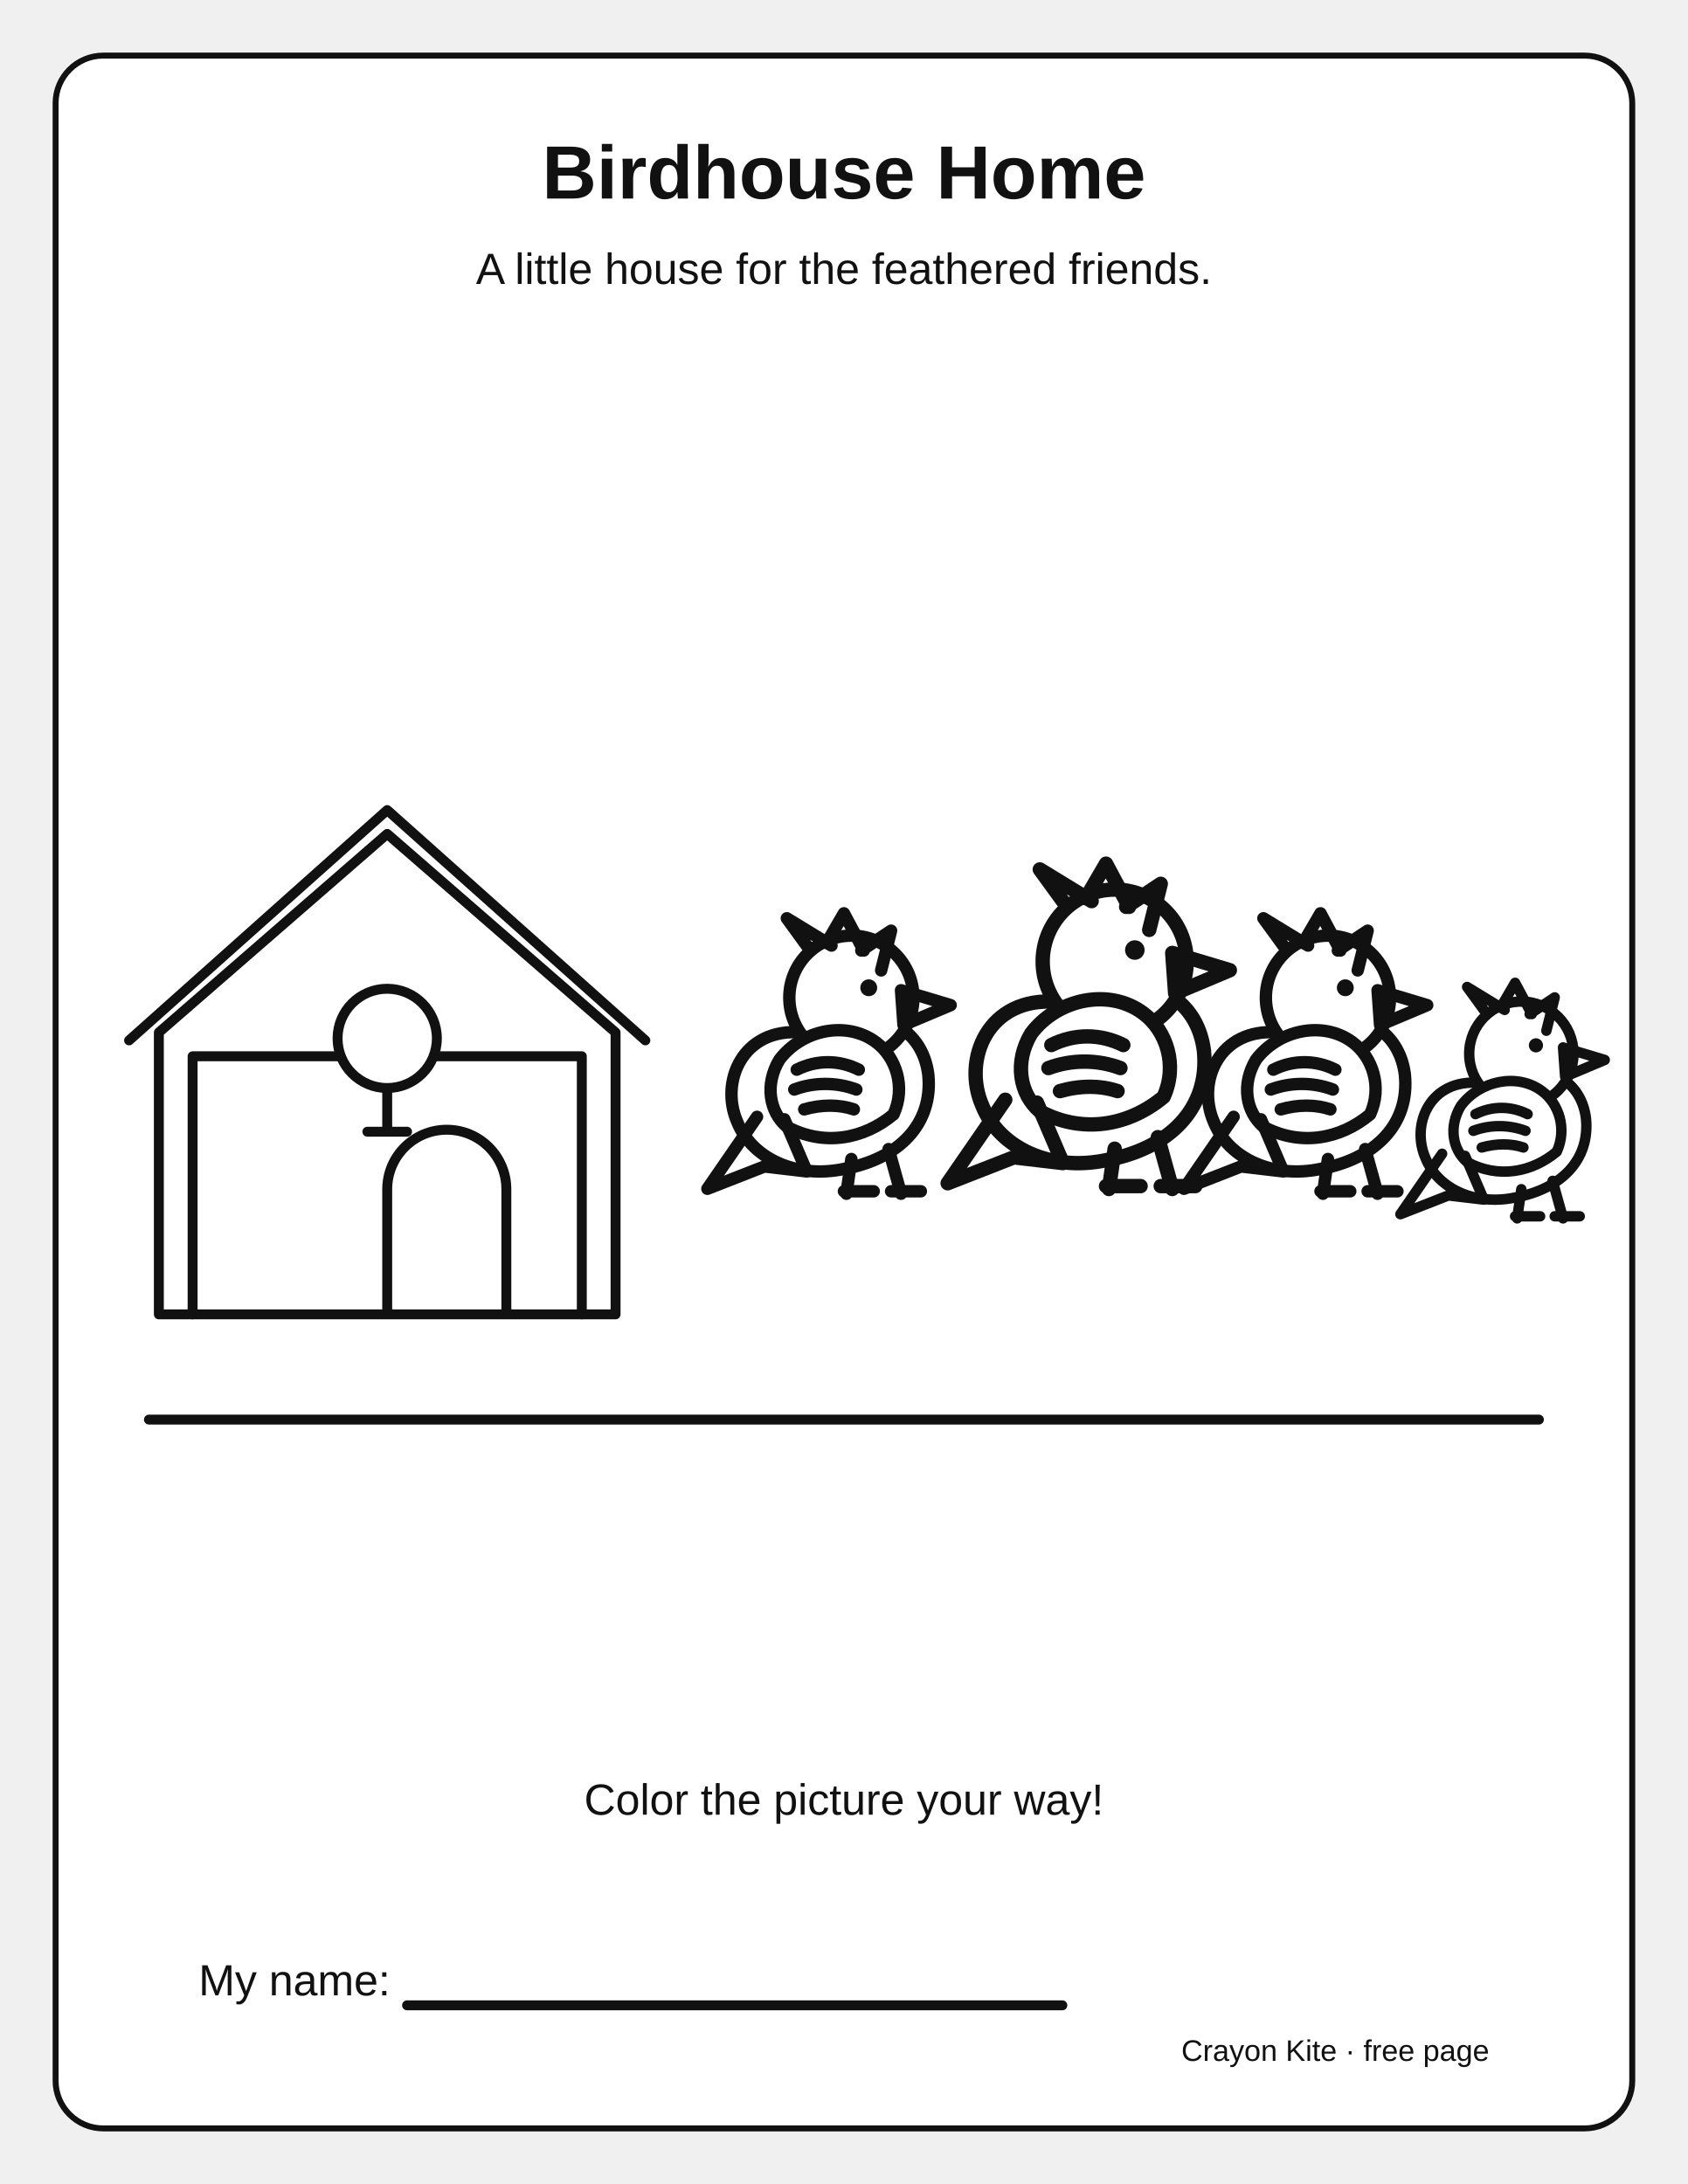
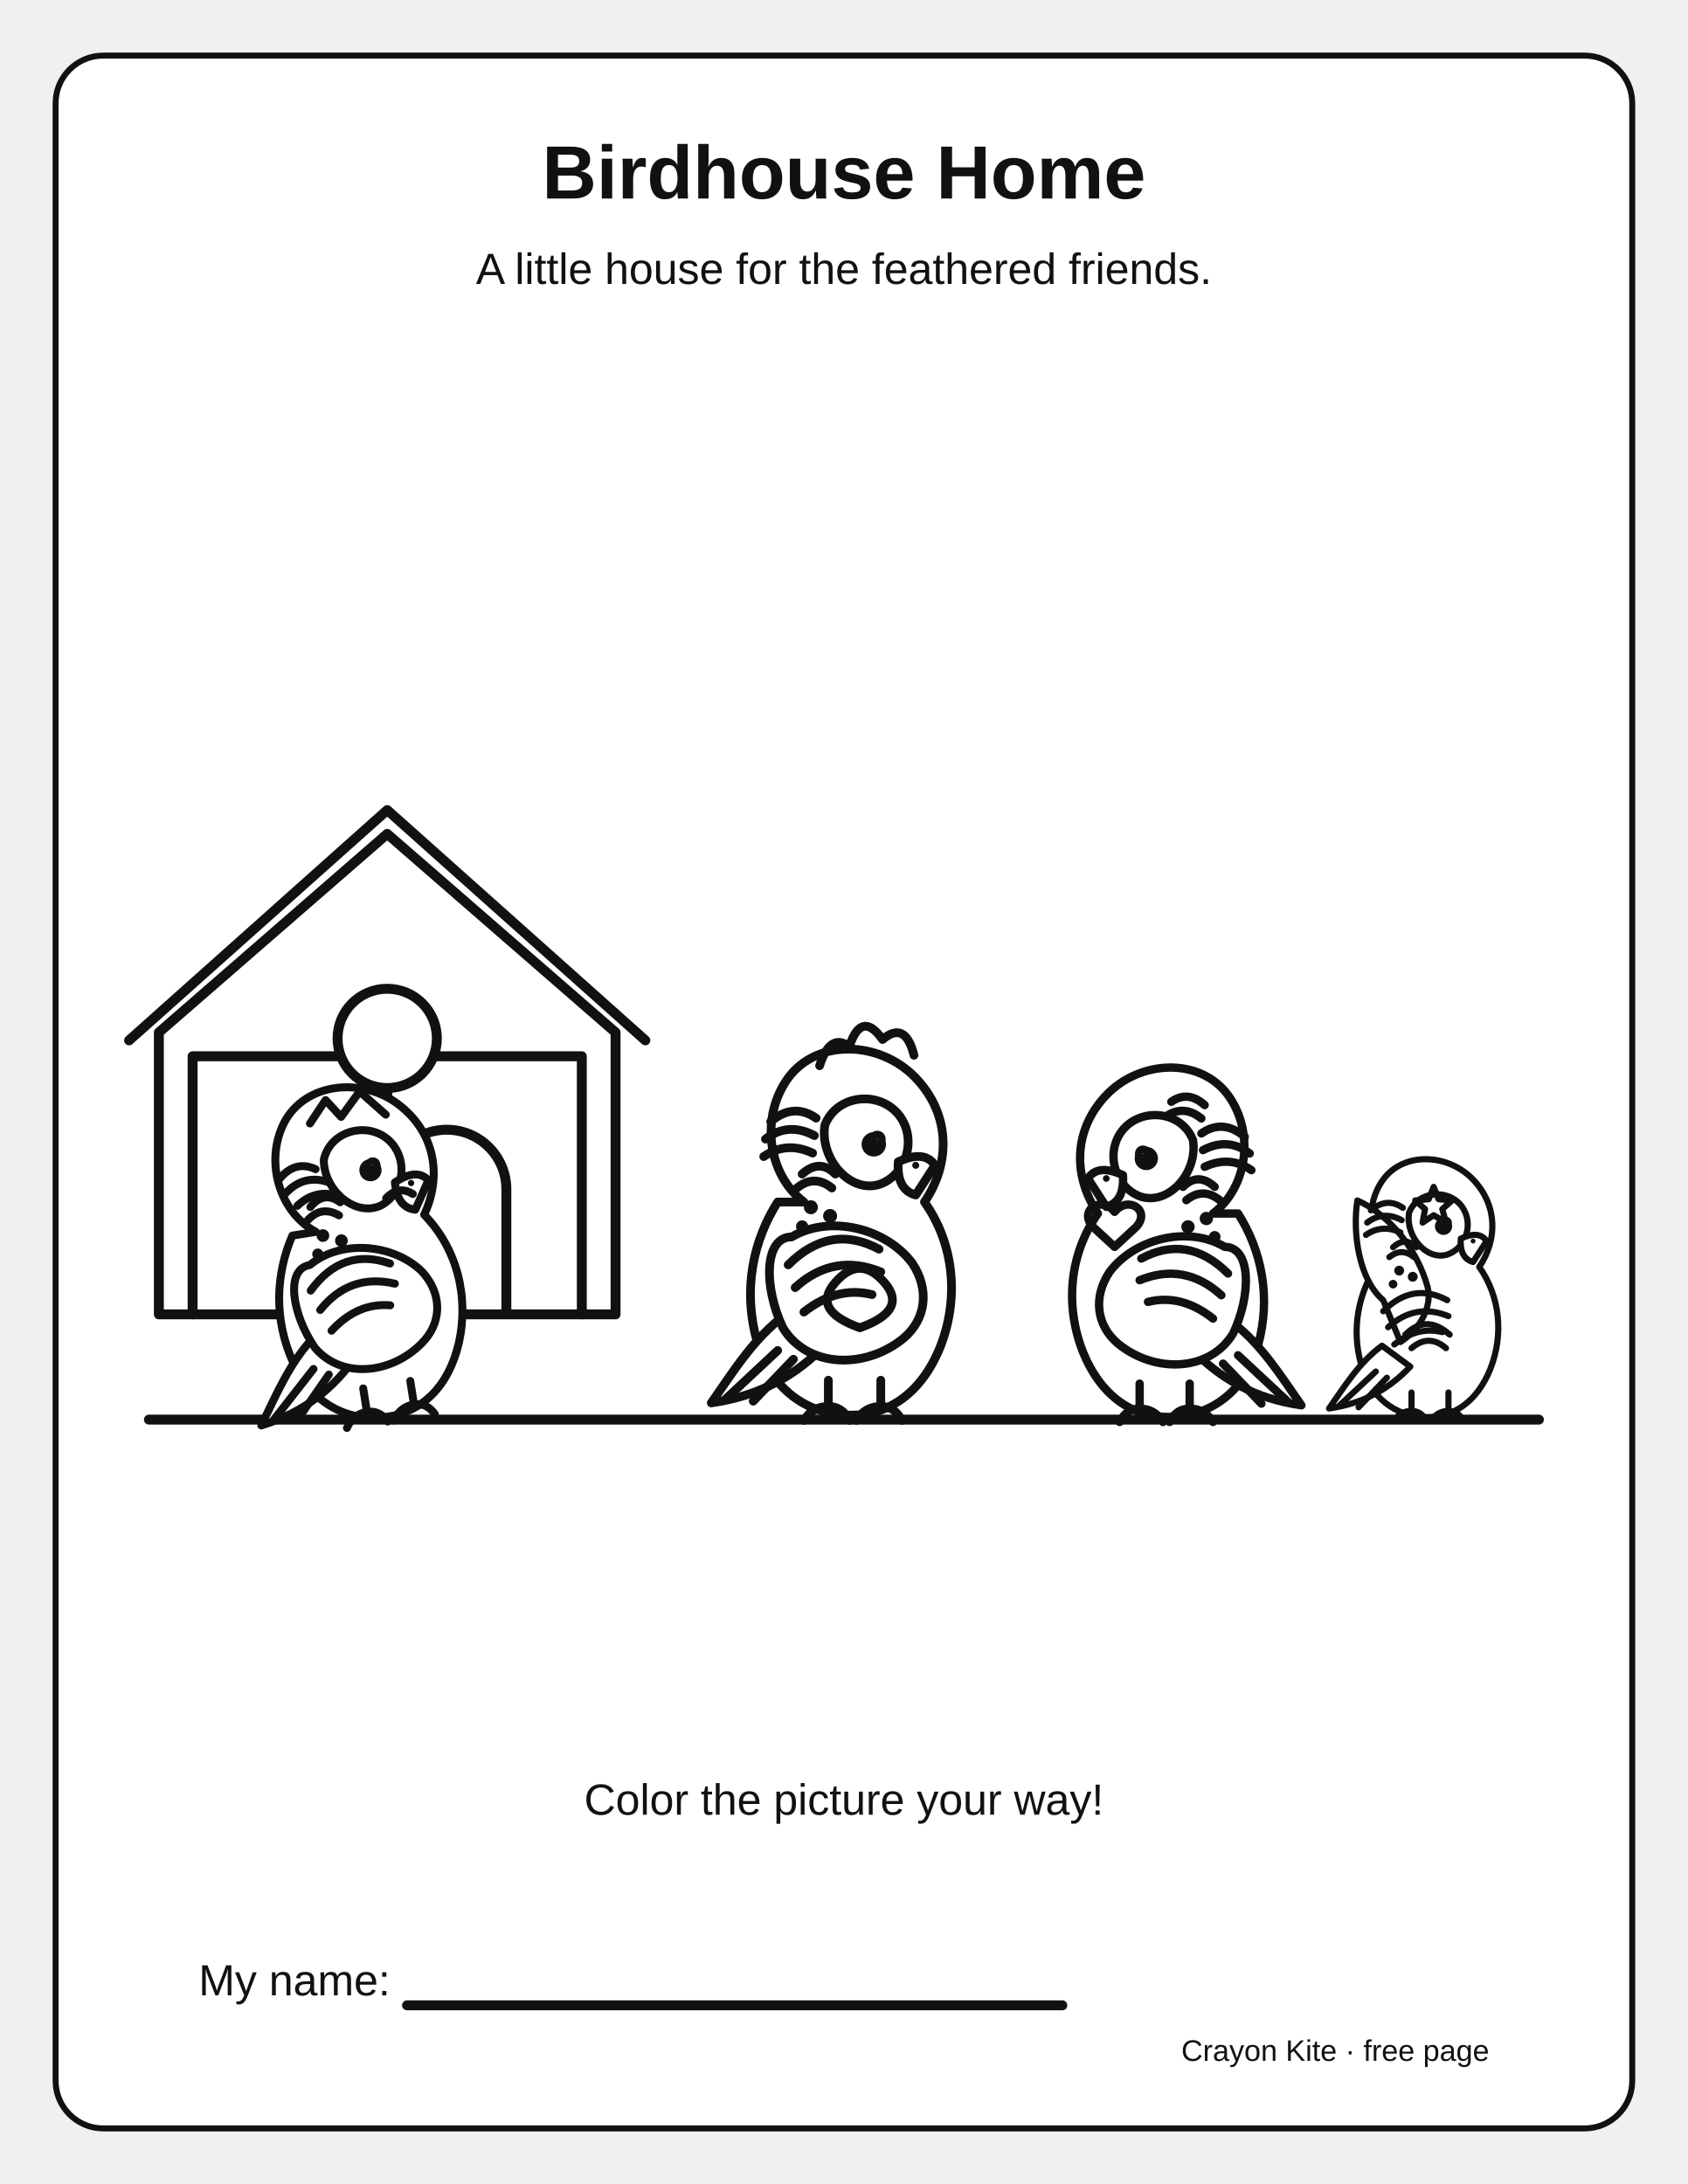
<svg xmlns="http://www.w3.org/2000/svg" width="8.5in" height="11in" viewBox="0 0 850 1100" role="img" aria-labelledby="page-title page-desc">
  <style>
    .ink { fill: none; stroke: #111; stroke-width: 5; stroke-linecap: round; stroke-linejoin: round; }
    .white { fill: #fff; } .dot { fill: #111; stroke: none; }
    .title { fill: #111; font: 700 38px 'Trebuchet MS', Arial, sans-serif; }
    .small { fill: #111; font: 22px 'Trebuchet MS', Arial, sans-serif; }
    .tiny { fill: #111; font: 15px 'Trebuchet MS', Arial, sans-serif; }
    @media print { @page { size: letter portrait; margin: 0; } svg { width: 8.5in; height: 11in; } }
  </style>
  <rect x="28" y="28" width="794" height="1044" rx="24" fill="#fff" stroke="#111" stroke-width="3" />
  <text class="title" x="425" y="100" text-anchor="middle">Birdhouse Home</text>
  <text class="small" x="425" y="143" text-anchor="middle">A little house for the feathered friends.</text>
  <g class="ink">
    <path class="white" d="M80 520 195 420l115 100v142H80z" />
    <path d="m65 524 130-116 130 116M97 662V532h196v130m-98-1v-62a30 30 0 0 1 60 0v62" />
    <circle class="white" cx="195" cy="523" r="25" />
    <path d="M185 570h20m-10-20v20M75 715h700" />
  </g>
-   <g class="ink" transform="translate(350 460) scale(1.25)">
-     <path class="white" d="M43 48C19 46 10 68 17 84c6 15 24 23 43 19 22-4 36-18 34-38-2-16-15-25-30-22z" />
-     <circle class="white" cx="63" cy="34" r="25" />
-     <path d="M45 13 37 2l18 11m-2-1L60 0l8 15m-1 0L79 7l-4 16M83 31l20 6-19 8z" />
-     <circle class="dot" cx="70" cy="30" r="3.4" />
-     <path class="white" d="M34 59c9-12 27-16 39-7 8 6 12 18 7 29-12 10-28 13-43 5-7-6-9-17-3-27z" />
-     <path d="M41 63c8-4 17-4 25 0m-26 8c8-3 17-3 25 0m-21 8c7-2 14-2 20 0M25 82 5 111l23-9 17 2-9-21m27 16-2 14m17-18 5 18m-23-1h12m7 0h12" />
+   <g transform="translate(110 532) scale(0.8) rotate(-9 100 150) ">
+     <g class="ink">
+       <path class="white" d="M68 105C47 89 43 56 59 34 76 11 112 13 132 34c20 21 20 49 5 71 17 24 20 55 9 83-11 27-30 39-51 39-27 0-47-17-54-43-8-29-2-57 12-79z" />
+       <path class="white" d="M58 169c-19 14-31 34-43 51 28-4 49-16 66-34z" />
+       <path d="M53 190 23 218m39-23-23 24" />
+       <path class="white" d="M61 125C45 125 45 154 56 177c14 23 47 24 69 6 13-11 15-28 5-43-15-20-47-28-69-15z" />
+       <path d="M59 141q24-24 52-9m-48 22q22-20 49-9m-44 23q19-15 39-10" />
+       <path class="white" d="M80 61c7-18 32-20 43-5 10 14 3 34-12 39-17 5-34-15-31-34z" />
+       <circle class="dot" cx="108" cy="72" r="7" />
+       <circle class="white" cx="110" cy="69" r="2.3" />
+       <path class="white" d="M122 82q15-7 21 2l-11 17q-11-3-10-19z" />
+       <circle class="dot" cx="132" cy="84" r="2" />
+       <path d="M67 89q10-9 19 0m-22 8q10-8 20 0" />
+       <circle class="dot" cx="72" cy="108" r="4" />
+       <circle class="dot" cx="83" cy="113" r="4" />
+       <circle class="dot" cx="67" cy="119" r="3.5" />
+       <path d="M50 69q12-11 24-3m-21 12q13-10 27-3m-21 12q13-9 27-2" />
+       <path d="m75 37 12-13 8 12 14-14 14 17" />
+       <path d="M115 91q9-7 17 0" />
+       <path d="M82 207v15m0 0q-9 0-14 8m14-8q8 0 12 8m18-8v-15m0 15q-9 0-14 8m14-8q8 0 12 8" />
+     </g>
  </g>
-   <g class="ink" transform="translate(470 435) scale(1.45)">
-     <path class="white" d="M43 48C19 46 10 68 17 84c6 15 24 23 43 19 22-4 36-18 34-38-2-16-15-25-30-22z" />
-     <circle class="white" cx="63" cy="34" r="25" />
-     <path d="M45 13 37 2l18 11m-2-1L60 0l8 15m-1 0L79 7l-4 16M83 31l20 6-19 8z" />
-     <circle class="dot" cx="70" cy="30" r="3.4" />
-     <path class="white" d="M34 59c9-12 27-16 39-7 8 6 12 18 7 29-12 10-28 13-43 5-7-6-9-17-3-27z" />
-     <path d="M41 63c8-4 17-4 25 0m-26 8c8-3 17-3 25 0m-21 8c7-2 14-2 20 0M25 82 5 111l23-9 17 2-9-21m27 16-2 14m17-18 5 18m-23-1h12m7 0h12" />
+   <g transform="translate(345 513) scale(0.88)  ">
+     <g class="ink">
+       <path class="white" d="M68 105C47 89 43 56 59 34 76 11 112 13 132 34c20 21 20 49 5 71 17 24 20 55 9 83-11 27-30 39-51 39-27 0-47-17-54-43-8-29-2-57 12-79z" />
+       <path class="white" d="M58 169c-19 14-31 34-43 51 28-4 49-16 66-34z" />
+       <path d="M53 190 23 218m39-23-23 24" />
+       <path class="white" d="M61 125C45 125 45 154 56 177c14 23 47 24 69 6 13-11 15-28 5-43-15-20-47-28-69-15z" />
+       <path d="M59 141q24-24 52-9m-48 22q22-20 49-9m-44 23q19-15 39-10" />
+       <path class="white" d="M80 61c7-18 32-20 43-5 10 14 3 34-12 39-17 5-34-15-31-34z" />
+       <circle class="dot" cx="108" cy="72" r="7" />
+       <circle class="white" cx="110" cy="69" r="2.3" />
+       <path class="white" d="M122 82q15-7 21 2l-11 17q-11-3-10-19z" />
+       <circle class="dot" cx="132" cy="84" r="2" />
+       <path d="M67 89q10-9 19 0m-22 8q10-8 20 0" />
+       <circle class="dot" cx="72" cy="108" r="4" />
+       <circle class="dot" cx="83" cy="113" r="4" />
+       <circle class="dot" cx="67" cy="119" r="3.5" />
+       <path d="M49 59q13-11 26-2m-29 12q13-10 28-2m-29 12q13-9 28-2" />
+       <path d="M77 27q6-19 17-11 7-21 19-4 13-11 18 9" />
+       <path d="M86 151q14-16 28 0t-14 26q-28-10-14-26z" />
+       <path d="M82 207v15m0 0q-9 0-14 8m14-8q8 0 12 8m18-8v-15m0 15q-9 0-14 8m14-8q8 0 12 8" />
+     </g>
  </g>
-   <g class="ink" transform="translate(590 460) scale(1.25)">
-     <path class="white" d="M43 48C19 46 10 68 17 84c6 15 24 23 43 19 22-4 36-18 34-38-2-16-15-25-30-22z" />
-     <circle class="white" cx="63" cy="34" r="25" />
-     <path d="M45 13 37 2l18 11m-2-1L60 0l8 15m-1 0L79 7l-4 16M83 31l20 6-19 8z" />
-     <circle class="dot" cx="70" cy="30" r="3.4" />
-     <path class="white" d="M34 59c9-12 27-16 39-7 8 6 12 18 7 29-12 10-28 13-43 5-7-6-9-17-3-27z" />
-     <path d="M41 63c8-4 17-4 25 0m-26 8c8-3 17-3 25 0m-21 8c7-2 14-2 20 0M25 82 5 111l23-9 17 2-9-21m27 16-2 14m17-18 5 18m-23-1h12m7 0h12" />
+   <g transform="translate(500 523) scale(0.84)  translate(200 0) scale(-1 1)">
+     <g class="ink">
+       <path class="white" d="M68 105C47 89 43 56 59 34 76 11 112 13 132 34c20 21 20 49 5 71 17 24 20 55 9 83-11 27-30 39-51 39-27 0-47-17-54-43-8-29-2-57 12-79z" />
+       <path class="white" d="M58 169c-19 14-31 34-43 51 28-4 49-16 66-34z" />
+       <path d="M53 190 23 218m39-23-23 24" />
+       <path class="white" d="M61 125C45 125 45 154 56 177c14 23 47 24 69 6 13-11 15-28 5-43-15-20-47-28-69-15z" />
+       <path d="M59 141q24-24 52-9m-48 22q22-20 49-9m-44 23q19-15 39-10" />
+       <path class="white" d="M80 61c7-18 32-20 43-5 10 14 3 34-12 39-17 5-34-15-31-34z" />
+       <circle class="dot" cx="108" cy="72" r="7" />
+       <circle class="white" cx="110" cy="69" r="2.3" />
+       <path class="white" d="M122 82q15-7 21 2l-11 17q-11-3-10-19z" />
+       <circle class="dot" cx="132" cy="84" r="2" />
+       <path d="M67 89q10-9 19 0m-22 8q10-8 20 0" />
+       <circle class="dot" cx="72" cy="108" r="4" />
+       <circle class="dot" cx="83" cy="113" r="4" />
+       <circle class="dot" cx="67" cy="119" r="3.5" />
+       <path d="M49 59q13-11 26-2m-29 12q13-10 28-2m-29 12q13-9 28-2" />
+       <path d="M127 104c-8-10-22-1-13 9l13 12 13-12c9-10-5-19-13-9z" />
+       <path d="M73 40q10-9 20-2m-18 10q10-8 20-2" />
+       <path d="M82 207v15m0 0q-9 0-14 8m14-8q8 0 12 8m18-8v-15m0 15q-9 0-14 8m14-8q8 0 12 8" />
+     </g>
  </g>
-   <g class="ink" transform="translate(700 495) scale(1.05)">
-     <path class="white" d="M43 48C19 46 10 68 17 84c6 15 24 23 43 19 22-4 36-18 34-38-2-16-15-25-30-22z" />
-     <circle class="white" cx="63" cy="34" r="25" />
-     <path d="M45 13 37 2l18 11m-2-1L60 0l8 15m-1 0L79 7l-4 16M83 31l20 6-19 8z" />
-     <circle class="dot" cx="70" cy="30" r="3.4" />
-     <path class="white" d="M34 59c9-12 27-16 39-7 8 6 12 18 7 29-12 10-28 13-43 5-7-6-9-17-3-27z" />
-     <path d="M41 63c8-4 17-4 25 0m-26 8c8-3 17-3 25 0m-21 8c7-2 14-2 20 0M25 82 5 111l23-9 17 2-9-21m27 16-2 14m17-18 5 18m-23-1h12m7 0h12" />
+   <g transform="translate(660 573) scale(0.62)  ">
+     <g class="ink">
+       <path class="white" d="M68 105C47 89 43 56 59 34 76 11 112 13 132 34c20 21 20 49 5 71 17 24 20 55 9 83-11 27-30 39-51 39-27 0-47-17-54-43-8-29-2-57 12-79z" />
+       <path class="white" d="M58 169c-19 14-31 34-43 51 28-4 49-16 66-34z" />
+       <path d="M53 190 23 218m39-23-23 24" />
+       <path class="white" d="M59 132C39 115 34 77 38 51c27 12 49 41 57 70 4 15-5 34-22 45z" />
+       <path d="M59 141q24-24 52-9m-48 22q22-20 49-9m-44 23q19-15 39-10" />
+       <path class="white" d="M80 61c7-18 32-20 43-5 10 14 3 34-12 39-17 5-34-15-31-34z" />
+       <circle class="dot" cx="108" cy="72" r="7" />
+       <circle class="white" cx="110" cy="69" r="2.3" />
+       <path class="white" d="M122 82q15-7 21 2l-11 17q-11-3-10-19z" />
+       <circle class="dot" cx="132" cy="84" r="2" />
+       <path d="M67 89q10-9 19 0m-22 8q10-8 20 0" />
+       <circle class="dot" cx="72" cy="108" r="4" />
+       <circle class="dot" cx="83" cy="113" r="4" />
+       <circle class="dot" cx="67" cy="119" r="3.5" />
+       <path d="M49 59q13-11 26-2m-29 12q13-10 28-2m-29 12q13-9 28-2" />
+       <path d="m100 40 4 10 11 1-8 7 3 11-10-6-9 6 2-11-8-7 11-1z" />
+       <path d="M77 160q17-17 36 0m-31 11q14-12 28 0" />
+       <path d="M82 207v15m0 0q-9 0-14 8m14-8q8 0 12 8m18-8v-15m0 15q-9 0-14 8m14-8q8 0 12 8" />
+     </g>
  </g>
  <text class="small" x="425" y="914" text-anchor="middle">Color the picture your way!</text>
  <text class="small" x="100" y="1005">My name:</text>
  <path d="M205 1010h330" class="ink" stroke-width="2.5" />
  <text class="tiny" x="750" y="1038" text-anchor="end">Crayon Kite · free page</text>
</svg>
